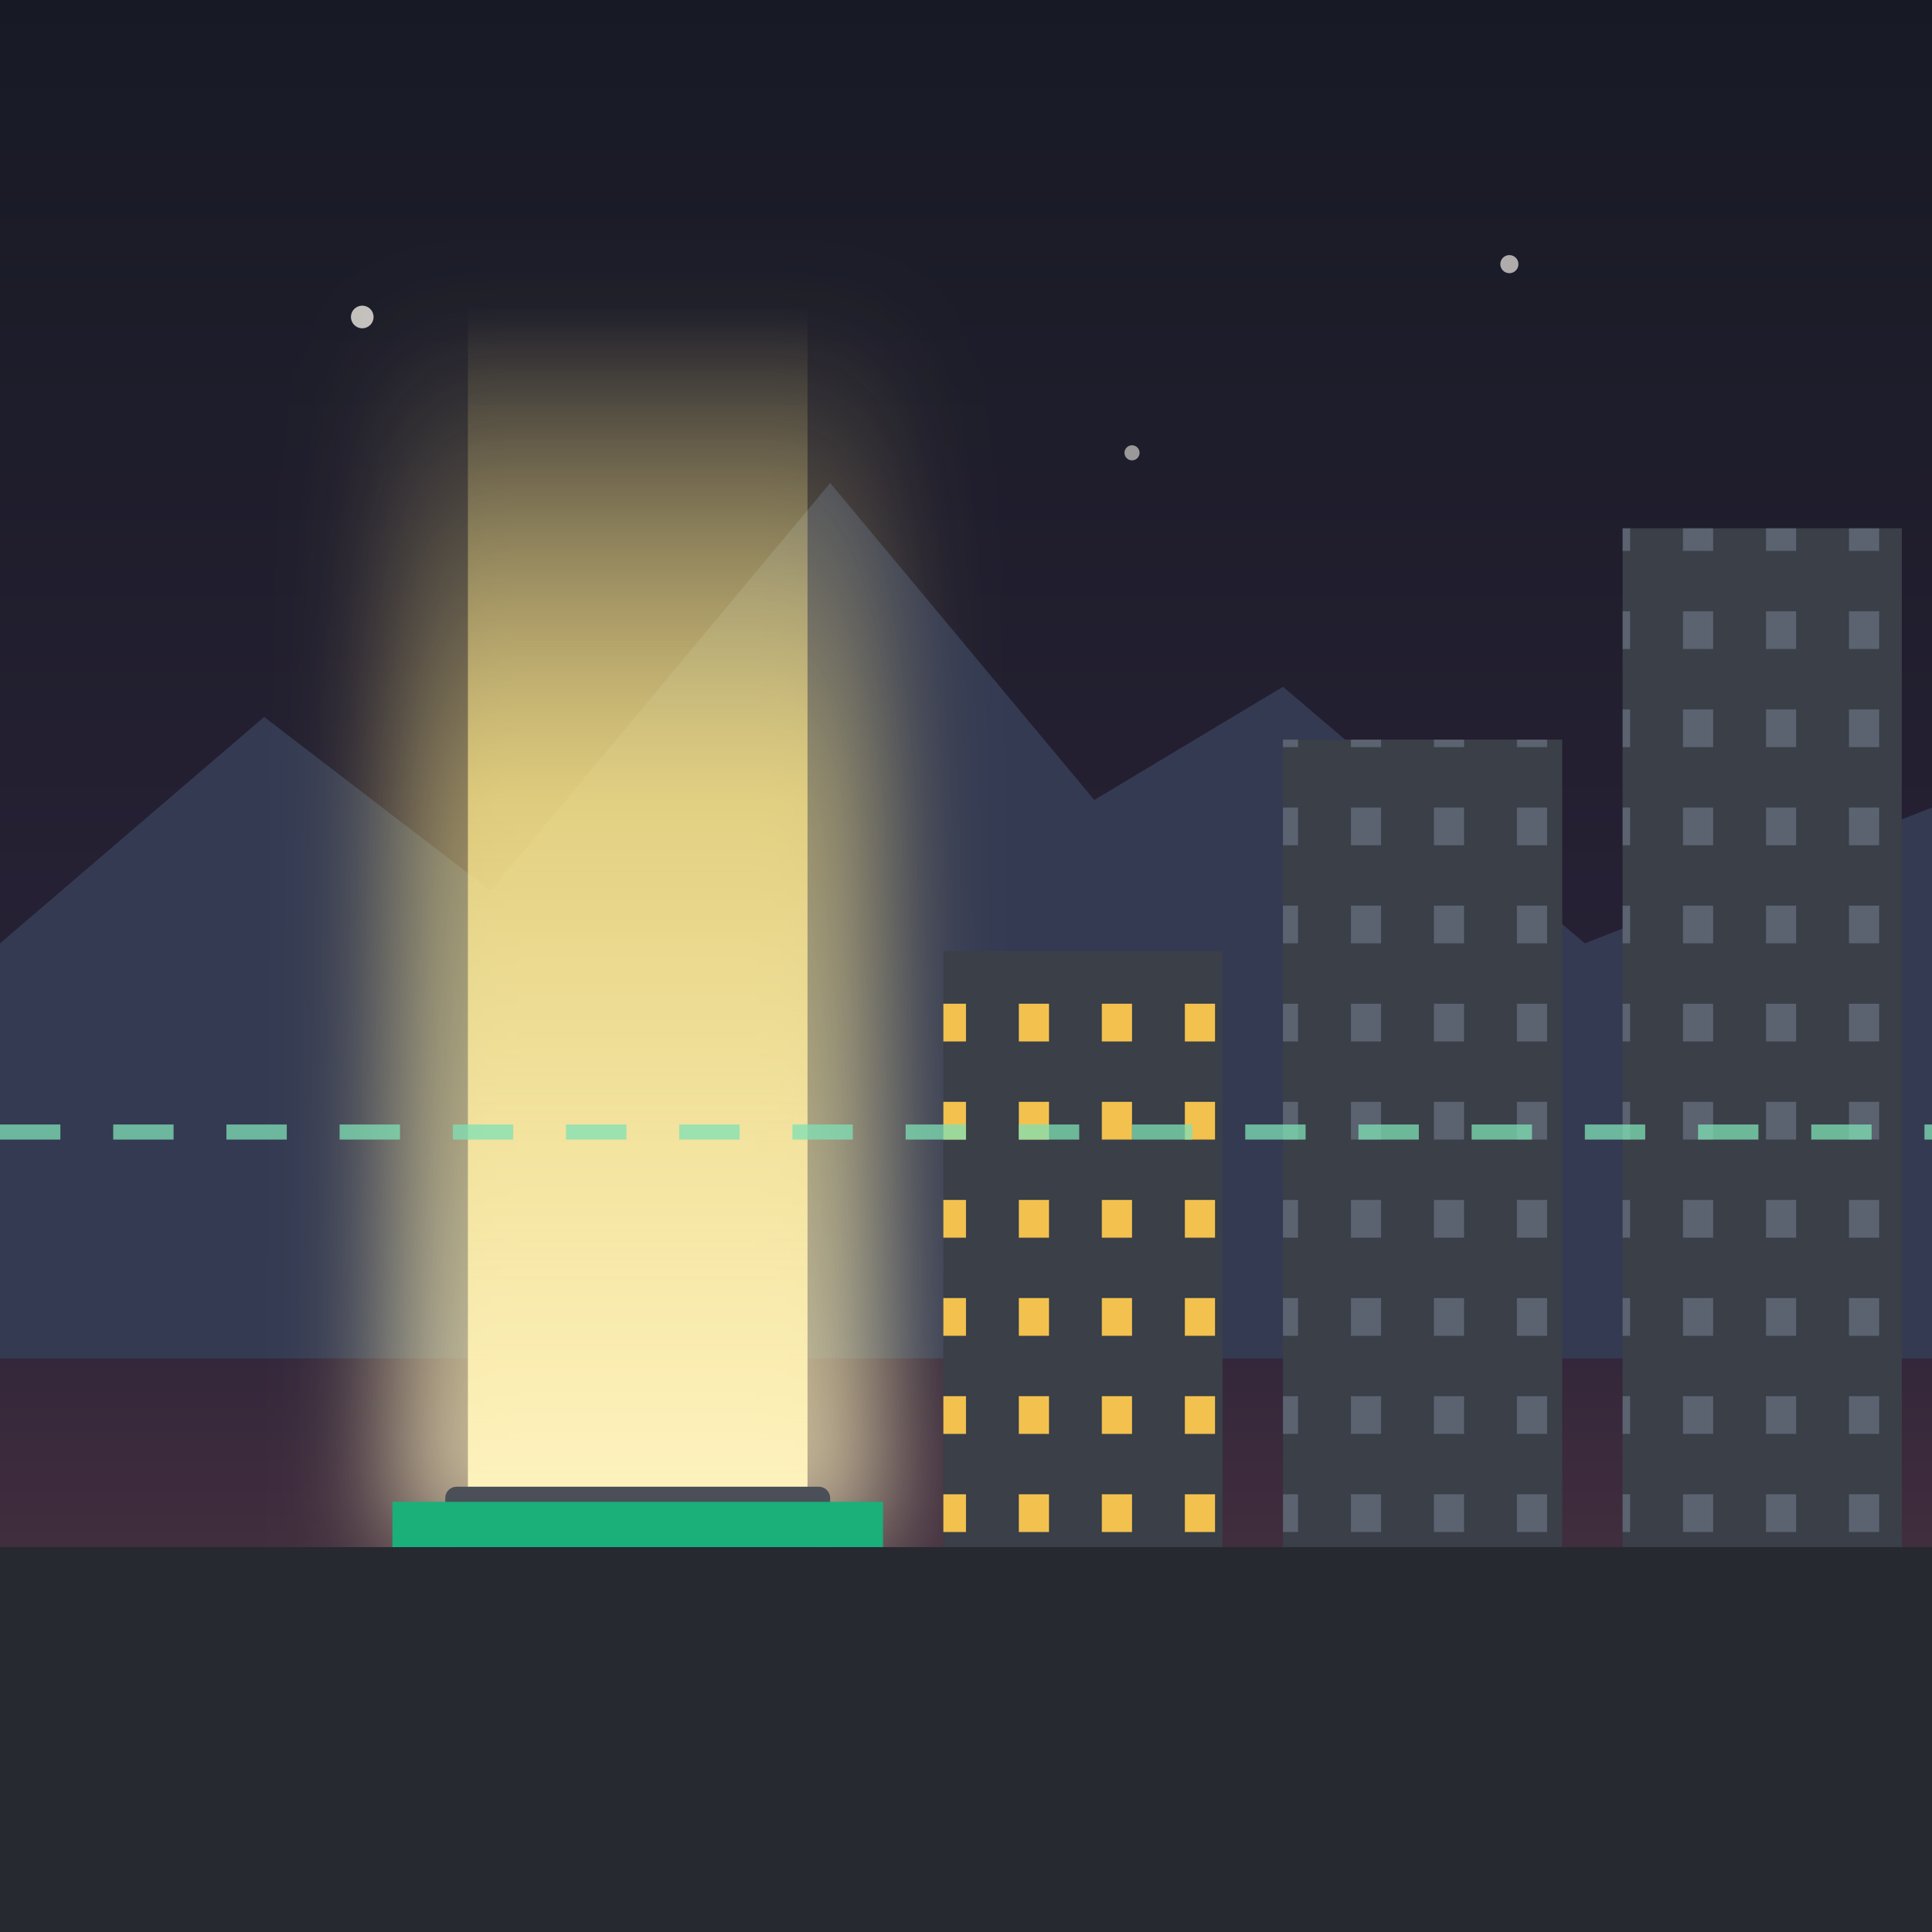
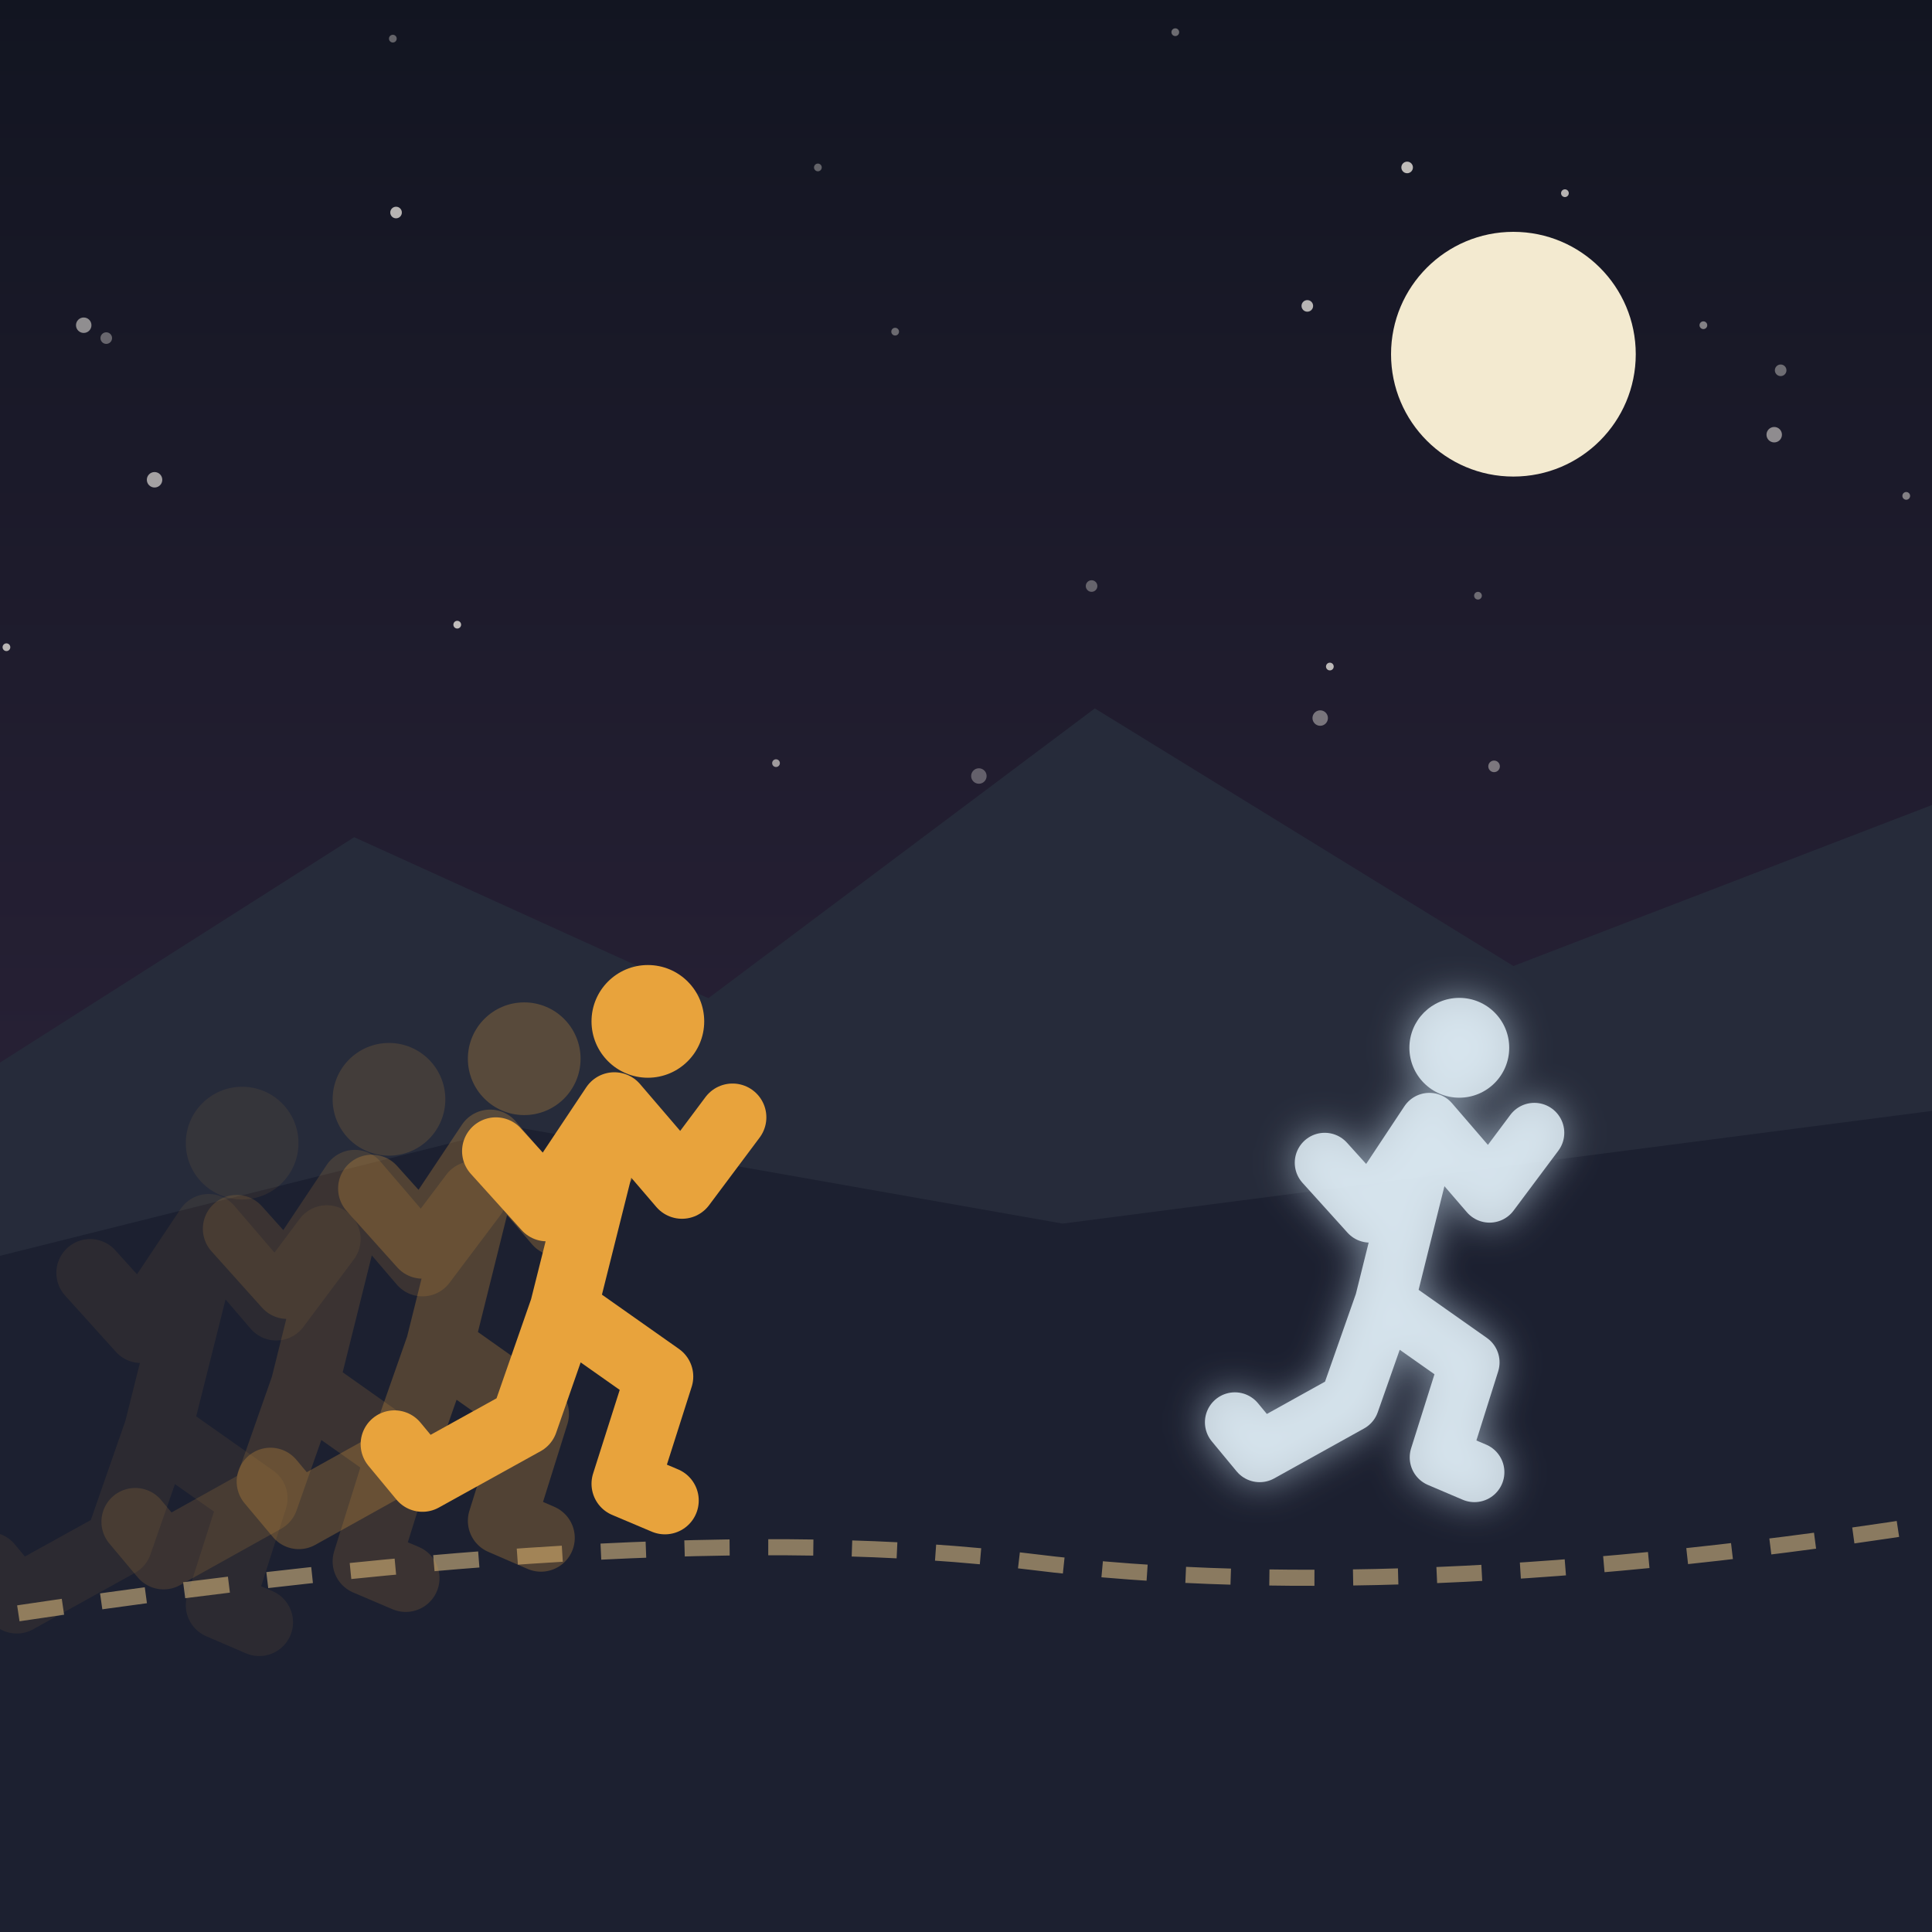
- <svg xmlns="http://www.w3.org/2000/svg" viewBox="0 0 512 512">
+ <svg xmlns="http://www.w3.org/2000/svg" viewBox="0 0 600 600" width="512" height="512">
  <defs>
-     <linearGradient id="sky" x1="0" y1="0" x2="0" y2="1">
-       <stop offset="0" stop-color="#171a24" />
-       <stop offset=".62" stop-color="#2a2238" />
-       <stop offset="1" stop-color="#5a3a44" />
+     <filter id="gl" x="-50%" y="-50%" width="200%" height="200%">
+       <feGaussianBlur stdDeviation="6" />
+     </filter>
+     <linearGradient id="sk" x1="0" y1="0" x2="0" y2="1">
+       <stop offset="0" stop-color="#121521" />
+       <stop offset=".65" stop-color="#2a2238" />
+       <stop offset="1" stop-color="#6b3f45" />
    </linearGradient>
-     <linearGradient id="beam" x1="0" y1="1" x2="0" y2="0">
-       <stop offset="0" stop-color="#fff4c2" stop-opacity="1" />
-       <stop offset=".6" stop-color="#ffe98a" stop-opacity=".7" />
+     <radialGradient id="lg">
+       <stop offset="0" stop-color="#ffe98a" stop-opacity=".7" />
      <stop offset="1" stop-color="#ffe98a" stop-opacity="0" />
-     </linearGradient>
-     <filter id="glow" x="-80%" y="-10%" width="260%" height="120%">
-       <feGaussianBlur stdDeviation="14" />
-     </filter>
-     <pattern id="win" width="22" height="26" patternUnits="userSpaceOnUse">
-       <rect width="22" height="26" fill="#3a3f48" />
-       <rect x="6" y="6" width="8" height="10" fill="#5b6270" />
-     </pattern>
-     <pattern id="winY" width="22" height="26" patternUnits="userSpaceOnUse">
-       <rect width="22" height="26" fill="#3a3f48" />
-       <rect x="6" y="6" width="8" height="10" fill="#f2c14e" />
-     </pattern>
+     </radialGradient>
  </defs>
-   <rect width="512" height="512" fill="url(#sky)" />
-   <circle cx="96" cy="84" r="3" fill="#eeeae3" opacity=".8" />
-   <circle cx="400" cy="70" r="2.4" fill="#eeeae3" opacity=".7" />
-   <circle cx="300" cy="120" r="2" fill="#eeeae3" opacity=".6" />
-   <path d="M0 360 L0 250 L70 190 L130 236 L220 128 L290 212 L340 182 L420 250 L512 214 L512 360 Z" fill="#343a52" />
-   <rect x="104" y="80" width="130" height="330" fill="url(#beam)" filter="url(#glow)" opacity=".75" />
-   <rect x="124" y="80" width="90" height="330" fill="url(#beam)" />
-   <rect x="118" y="394" width="102" height="16" rx="3" fill="#4a4f58" />
-   <rect x="250" y="252" width="74" height="158" fill="url(#winY)" />
-   <rect x="340" y="196" width="74" height="214" fill="url(#win)" />
-   <rect x="430" y="140" width="74" height="270" fill="url(#win)" />
-   <rect x="0" y="410" width="512" height="102" fill="#26292f" />
-   <rect x="104" y="398" width="130" height="12" fill="#1baf7a" />
-   <line x1="0" x2="512" y1="300" y2="300" stroke="#7fe0b5" stroke-width="4" stroke-dasharray="16 14" opacity=".75" />
+   <rect width="600" height="600" fill="url(#sk)" />
+   <circle cx="278" cy="103" r="1.2" fill="#eeeae3" opacity="0.39" />
+   <circle cx="406" cy="95" r="1.8" fill="#eeeae3" opacity="0.75" />
+   <circle cx="48" cy="149" r="2.4" fill="#eeeae3" opacity="0.65" />
+   <circle cx="437" cy="52" r="1.8" fill="#eeeae3" opacity="0.78" />
+   <circle cx="254" cy="52" r="1.2" fill="#eeeae3" opacity="0.36" />
+   <circle cx="304" cy="241" r="2.4" fill="#eeeae3" opacity="0.33" />
+   <circle cx="413" cy="207" r="1.2" fill="#eeeae3" opacity="0.76" />
+   <circle cx="123" cy="66" r="1.8" fill="#eeeae3" opacity="0.74" />
+   <circle cx="464" cy="238" r="1.8" fill="#eeeae3" opacity="0.44" />
+   <circle cx="486" cy="60" r="1.2" fill="#eeeae3" opacity="0.74" />
+   <circle cx="33" cy="105" r="1.8" fill="#eeeae3" opacity="0.37" />
+   <circle cx="142" cy="194" r="1.2" fill="#eeeae3" opacity="0.78" />
+   <circle cx="2" cy="201" r="1.2" fill="#eeeae3" opacity="0.75" />
+   <circle cx="122" cy="12" r="1.2" fill="#eeeae3" opacity="0.37" />
+   <circle cx="551" cy="135" r="2.4" fill="#eeeae3" opacity="0.55" />
+   <circle cx="553" cy="115" r="1.8" fill="#eeeae3" opacity="0.40" />
+   <circle cx="459" cy="185" r="1.2" fill="#eeeae3" opacity="0.39" />
+   <circle cx="365" cy="250" r="1.2" fill="#eeeae3" opacity="0.43" />
+   <circle cx="410" cy="223" r="2.4" fill="#eeeae3" opacity="0.43" />
+   <circle cx="597" cy="259" r="1.2" fill="#eeeae3" opacity="0.73" />
+   <circle cx="241" cy="237" r="1.2" fill="#eeeae3" opacity="0.61" />
+   <circle cx="26" cy="101" r="2.4" fill="#eeeae3" opacity="0.56" />
+   <circle cx="339" cy="182" r="1.8" fill="#eeeae3" opacity="0.35" />
+   <circle cx="529" cy="101" r="1.2" fill="#eeeae3" opacity="0.50" />
+   <circle cx="592" cy="154" r="1.2" fill="#eeeae3" opacity="0.49" />
+   <circle cx="365" cy="10" r="1.2" fill="#eeeae3" opacity="0.41" />
+   <circle cx="470" cy="110" r="38" fill="#f3ead0" />
+   <path d="M0 330 L110 260 L220 310 L340 220 L470 300 L600 250 L600 600 L0 600Z" fill="#262b3a" />
+   <path d="M0 390 L160 350 L330 380 L600 345 L600 600 L0 600Z" fill="#1c2030" />
+   <path d="M-20 505 Q200 470 320 485 T620 470" stroke="#8a7a60" stroke-width="5" stroke-dasharray="14 12" fill="none" />
+   <g filter="url(#gl)">
+     <g opacity="0.55">
+       <path d="M430.0 404.5 L443.9 348.7 M430.0 404.5 L456.4 423.1 L447.1 452.6 L457.9 457.2 M430.0 404.5 L419.1 435.5 L391.2 451.0 L383.5 441.7 M443.9 348.7 L462.6 370.4 L476.5 351.8 M443.9 348.7 L425.4 376.6 L411.4 361.1" stroke="#d9f1ff" stroke-width="18.6" stroke-linecap="round" stroke-linejoin="round" fill="none" />
+       <circle cx="453.2" cy="325.4" r="15.5" fill="#d9f1ff" />
+     </g>
+   </g>
+   <g opacity="0.8">
+     <path d="M430.0 404.5 L443.9 348.7 M430.0 404.5 L456.4 423.1 L447.1 452.6 L457.9 457.2 M430.0 404.5 L419.1 435.5 L391.2 451.0 L383.5 441.7 M443.9 348.7 L462.6 370.4 L476.5 351.8 M443.9 348.7 L425.4 376.6 L411.4 361.1" stroke="#eaf7ff" stroke-width="18.6" stroke-linecap="round" stroke-linejoin="round" fill="none" />
+     <circle cx="453.2" cy="325.4" r="15.5" fill="#eaf7ff" />
+   </g>
+   <g opacity="0.08">
+     <path d="M49.0 444.3 L64.8 381.3 M49.0 444.3 L78.8 465.3 L68.2 498.5 L80.5 503.8 M49.0 444.3 L36.8 479.3 L5.2 496.8 L-3.5 486.3 M64.8 381.3 L85.8 405.8 L101.5 384.8 M64.8 381.3 L43.8 412.8 L28.0 395.3" stroke="#e8a33c" stroke-width="21.0" stroke-linecap="round" stroke-linejoin="round" fill="none" />
+     <circle cx="75.2" cy="355.0" r="17.5" fill="#e8a33c" />
+   </g>
+   <g opacity="0.15">
+     <path d="M94.5 430.6 L110.2 367.6 M94.5 430.6 L124.2 451.6 L113.8 484.9 L126.0 490.1 M94.5 430.6 L82.2 465.6 L50.8 483.1 L42.0 472.6 M110.2 367.6 L131.2 392.1 L147.0 371.1 M110.2 367.6 L89.2 399.1 L73.5 381.6" stroke="#e8a33c" stroke-width="21.0" stroke-linecap="round" stroke-linejoin="round" fill="none" />
+     <circle cx="120.8" cy="341.4" r="17.5" fill="#e8a33c" />
+   </g>
+   <g opacity="0.26">
+     <path d="M136.5 418.1 L152.2 355.1 M136.5 418.1 L166.2 439.1 L155.8 472.3 L168.0 477.6 M136.5 418.1 L124.2 453.1 L92.8 470.6 L84.0 460.1 M152.2 355.1 L173.2 379.6 L189.0 358.6 M152.2 355.1 L131.2 386.6 L115.5 369.1" stroke="#e8a33c" stroke-width="21.0" stroke-linecap="round" stroke-linejoin="round" fill="none" />
+     <circle cx="162.8" cy="328.8" r="17.5" fill="#e8a33c" />
+   </g>
+   <g opacity="1">
+     <path d="M175.0 406.5 L190.8 343.5 M175.0 406.5 L204.8 427.5 L194.2 460.8 L206.5 466.0 M175.0 406.5 L162.8 441.5 L131.2 459.0 L122.5 448.5 M190.8 343.5 L211.8 368.0 L227.5 347.0 M190.8 343.5 L169.8 375.0 L154.0 357.5" stroke="#e8a33c" stroke-width="21.0" stroke-linecap="round" stroke-linejoin="round" fill="none" />
+     <circle cx="201.2" cy="317.2" r="17.5" fill="#e8a33c" />
+   </g>
</svg>
